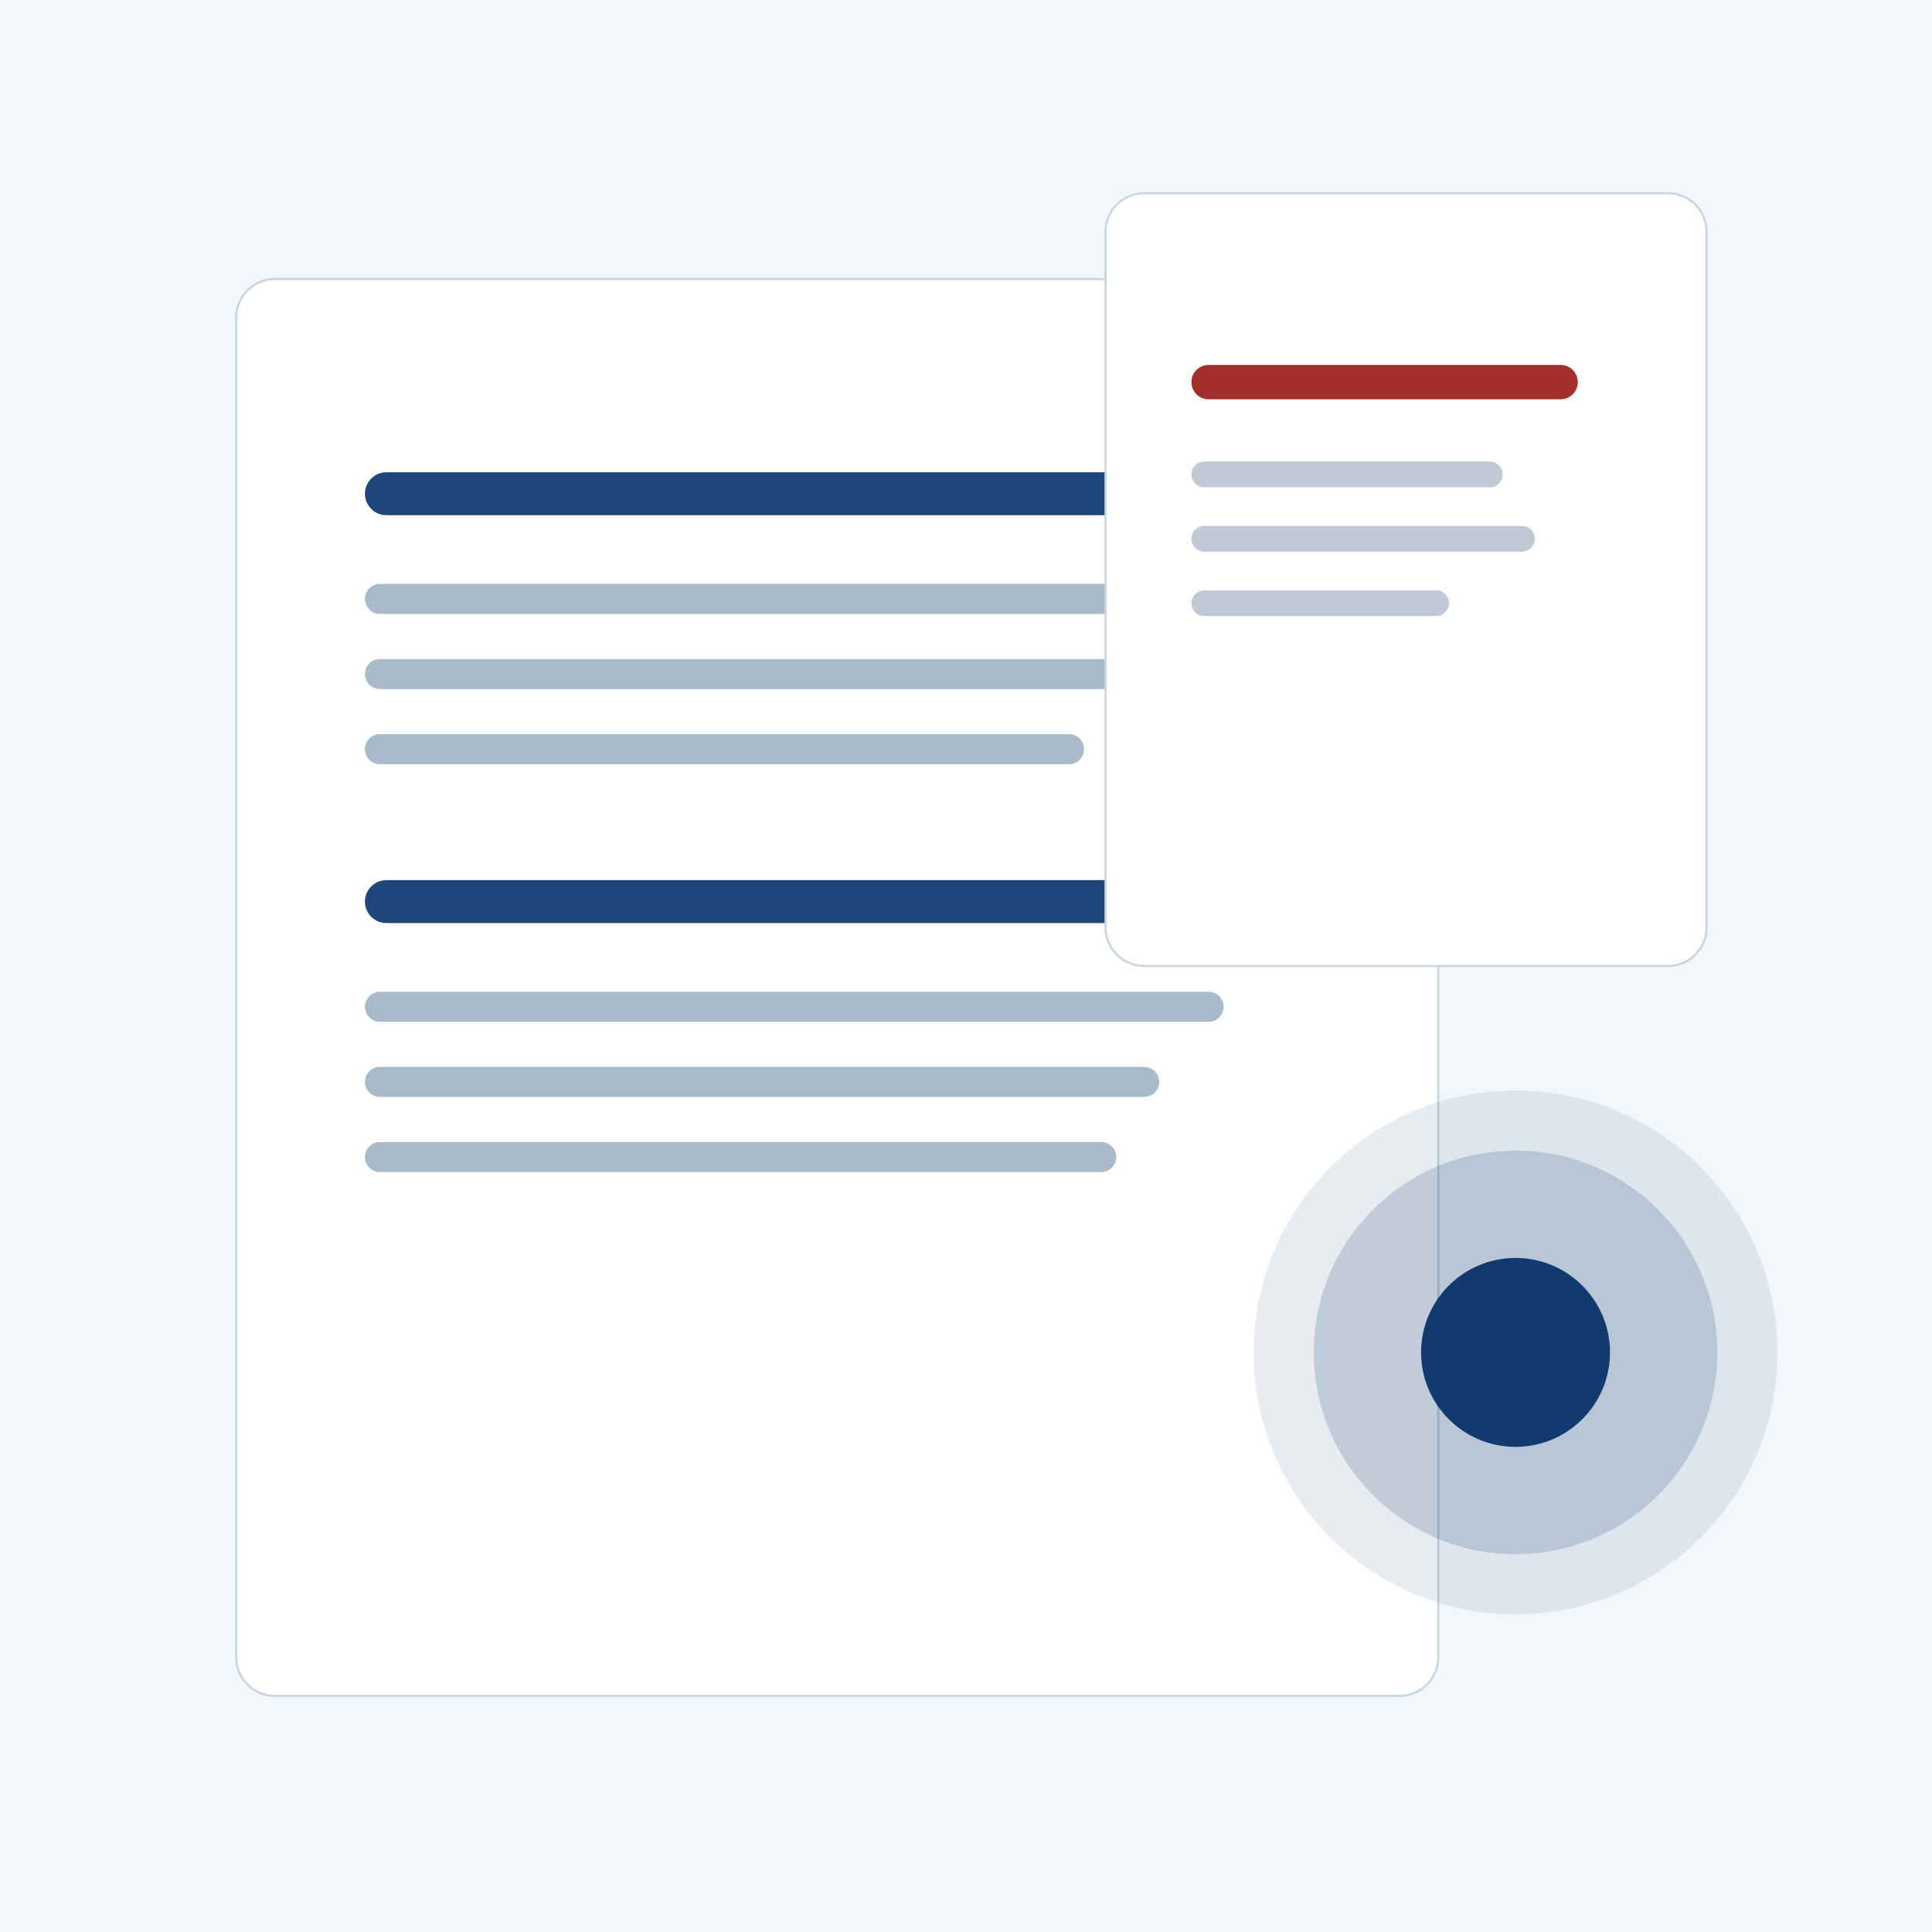
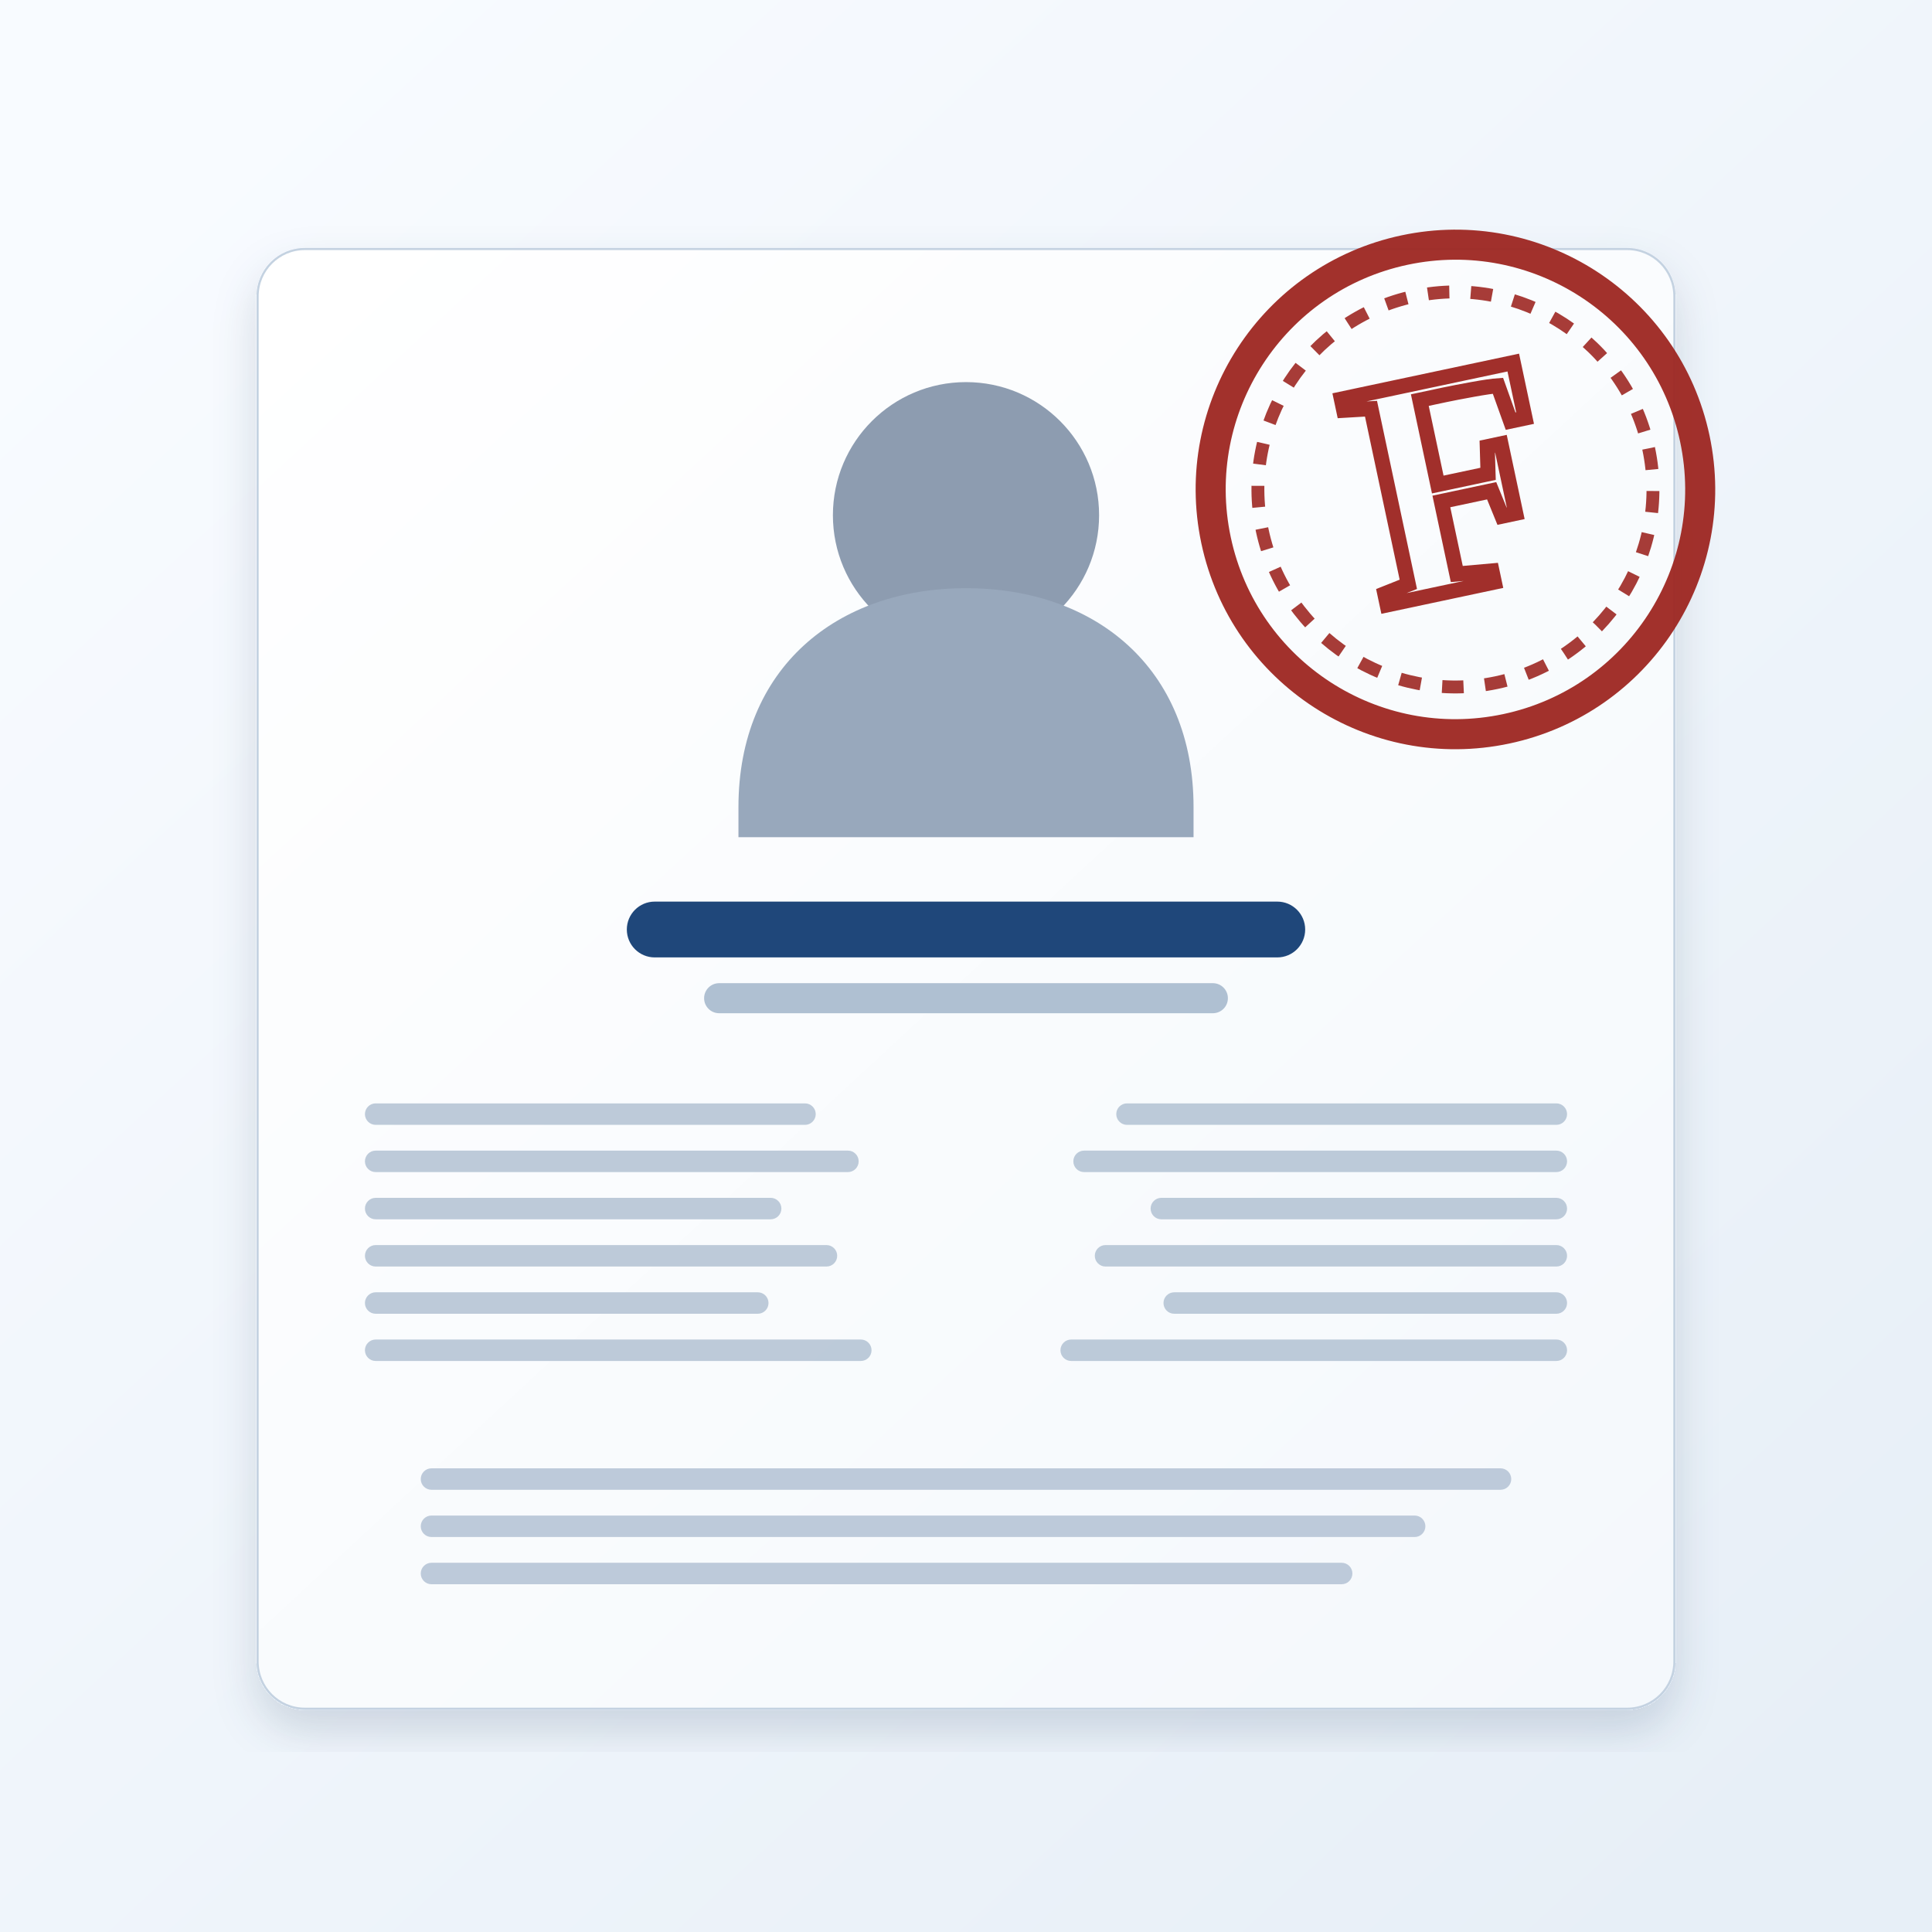
<svg xmlns="http://www.w3.org/2000/svg" width="900" height="900" viewBox="0 0 900 900" fill="none">
-   <rect width="900" height="900" fill="#F4F7FA" />
-   <rect x="110" y="130" width="560" height="660" rx="18" fill="#FFFFFF" stroke="#C8D5E3" />
-   <rect x="170" y="220" width="430" height="20" rx="10" fill="#1E467A" />
-   <rect x="170" y="272" width="380" height="14" rx="7" fill="#A9BACB" />
-   <rect x="170" y="307" width="400" height="14" rx="7" fill="#A9BACB" />
-   <rect x="170" y="342" width="335" height="14" rx="7" fill="#A9BACB" />
-   <rect x="170" y="410" width="430" height="20" rx="10" fill="#1E467A" />
-   <rect x="170" y="462" width="400" height="14" rx="7" fill="#A9BACB" />
-   <rect x="170" y="497" width="370" height="14" rx="7" fill="#A9BACB" />
-   <rect x="170" y="532" width="350" height="14" rx="7" fill="#A9BACB" />
-   <rect x="515" y="90" width="280" height="360" rx="18" fill="#FFFFFF" stroke="#C8D5E3" />
-   <rect x="555" y="170" width="180" height="16" rx="8" fill="#A22F2A" />
-   <rect x="555" y="215" width="145" height="12" rx="6" fill="#BFCAD6" />
-   <rect x="555" y="245" width="160" height="12" rx="6" fill="#BFCAD6" />
-   <rect x="555" y="275" width="120" height="12" rx="6" fill="#BFCAD6" />
-   <circle cx="706" cy="630" r="122" fill="#123A6F" opacity="0.1" />
-   <circle cx="706" cy="630" r="94" fill="#123A6F" opacity="0.18" />
-   <circle cx="706" cy="630" r="44" fill="#123A6F" />
+   <defs>
+     <linearGradient id="bg" x1="90" y1="70" x2="820" y2="860" gradientUnits="userSpaceOnUse">
+       <stop stop-color="#F8FBFF" />
+       <stop offset="1" stop-color="#E7EFF7" />
+     </linearGradient>
+     <linearGradient id="paper" x1="140" y1="120" x2="760" y2="790" gradientUnits="userSpaceOnUse">
+       <stop stop-color="#FFFFFF" />
+       <stop offset="1" stop-color="#F4F8FC" />
+     </linearGradient>
+     <filter id="shadow" x="94" y="96" width="712" height="720" filterUnits="userSpaceOnUse" color-interpolation-filters="sRGB">
+       <feFlood flood-opacity="0" result="BackgroundImageFix" />
+       <feColorMatrix in="SourceAlpha" type="matrix" values="0 0 0 0 0 0 0 0 0 0 0 0 0 0 0 0 0 0 127 0" result="hardAlpha" />
+       <feOffset dy="10" />
+       <feGaussianBlur stdDeviation="10" />
+       <feComposite in2="hardAlpha" operator="out" />
+       <feColorMatrix type="matrix" values="0 0 0 0 0.09 0 0 0 0 0.2 0 0 0 0 0.34 0 0 0 0.16 0" />
+       <feBlend mode="normal" in2="BackgroundImageFix" result="effect1_dropShadow_1_4" />
+       <feBlend mode="normal" in="SourceGraphic" in2="effect1_dropShadow_1_4" result="shape" />
+     </filter>
+     <pattern id="textRows" width="8" height="28" patternUnits="userSpaceOnUse">
+       <rect width="8" height="8" fill="#B8C6D6" />
+     </pattern>
+   </defs>
+   <rect width="900" height="900" fill="url(#bg)" />
+   <g filter="url(#shadow)">
+     <rect x="120" y="116" width="660" height="680" rx="22" fill="url(#paper)" stroke="#C4D2E1" />
+   </g>
+   <circle cx="450" cy="240" r="62" fill="#8D9CB0" />
+   <path d="M344 376C344 311 390 274 450 274C510 274 556 311 556 376V390H344V376Z" fill="#98A8BC" />
+   <rect x="292" y="420" width="316" height="26" rx="13" fill="#1F477A" />
+   <rect x="328" y="458" width="244" height="14" rx="7" fill="#AFC0D2" />
+   <g opacity="0.92">
+     <rect x="170" y="514" width="210" height="10" rx="5" fill="#B7C6D6" />
+     <rect x="170" y="536" width="230" height="10" rx="5" fill="#B7C6D6" />
+     <rect x="170" y="558" width="194" height="10" rx="5" fill="#B7C6D6" />
+     <rect x="170" y="580" width="220" height="10" rx="5" fill="#B7C6D6" />
+     <rect x="170" y="602" width="188" height="10" rx="5" fill="#B7C6D6" />
+     <rect x="170" y="624" width="236" height="10" rx="5" fill="#B7C6D6" />
+   </g>
+   <g opacity="0.92">
+     <rect x="520" y="514" width="210" height="10" rx="5" fill="#B7C6D6" />
+     <rect x="500" y="536" width="230" height="10" rx="5" fill="#B7C6D6" />
+     <rect x="536" y="558" width="194" height="10" rx="5" fill="#B7C6D6" />
+     <rect x="510" y="580" width="220" height="10" rx="5" fill="#B7C6D6" />
+     <rect x="542" y="602" width="188" height="10" rx="5" fill="#B7C6D6" />
+     <rect x="494" y="624" width="236" height="10" rx="5" fill="#B7C6D6" />
+   </g>
+   <rect x="196" y="684" width="508" height="10" rx="5" fill="#BDCADA" />
+   <rect x="196" y="706" width="468" height="10" rx="5" fill="#BDCADA" />
+   <rect x="196" y="728" width="434" height="10" rx="5" fill="#BDCADA" />
+   <g transform="rotate(-12 678 228)">
+     <circle cx="678" cy="228" r="114" fill="none" stroke="#9D2722" stroke-width="14" opacity="0.95" />
+     <circle cx="678" cy="228" r="92" fill="none" stroke="#9D2722" stroke-width="6" opacity="0.9" stroke-dasharray="10 10" />
+     <text x="678" y="274" text-anchor="middle" font-family="Georgia, 'Times New Roman', serif" font-size="150" font-weight="700" fill="none" stroke="#9D2722" stroke-width="7" opacity="0.96">F</text>
+   </g>
</svg>
